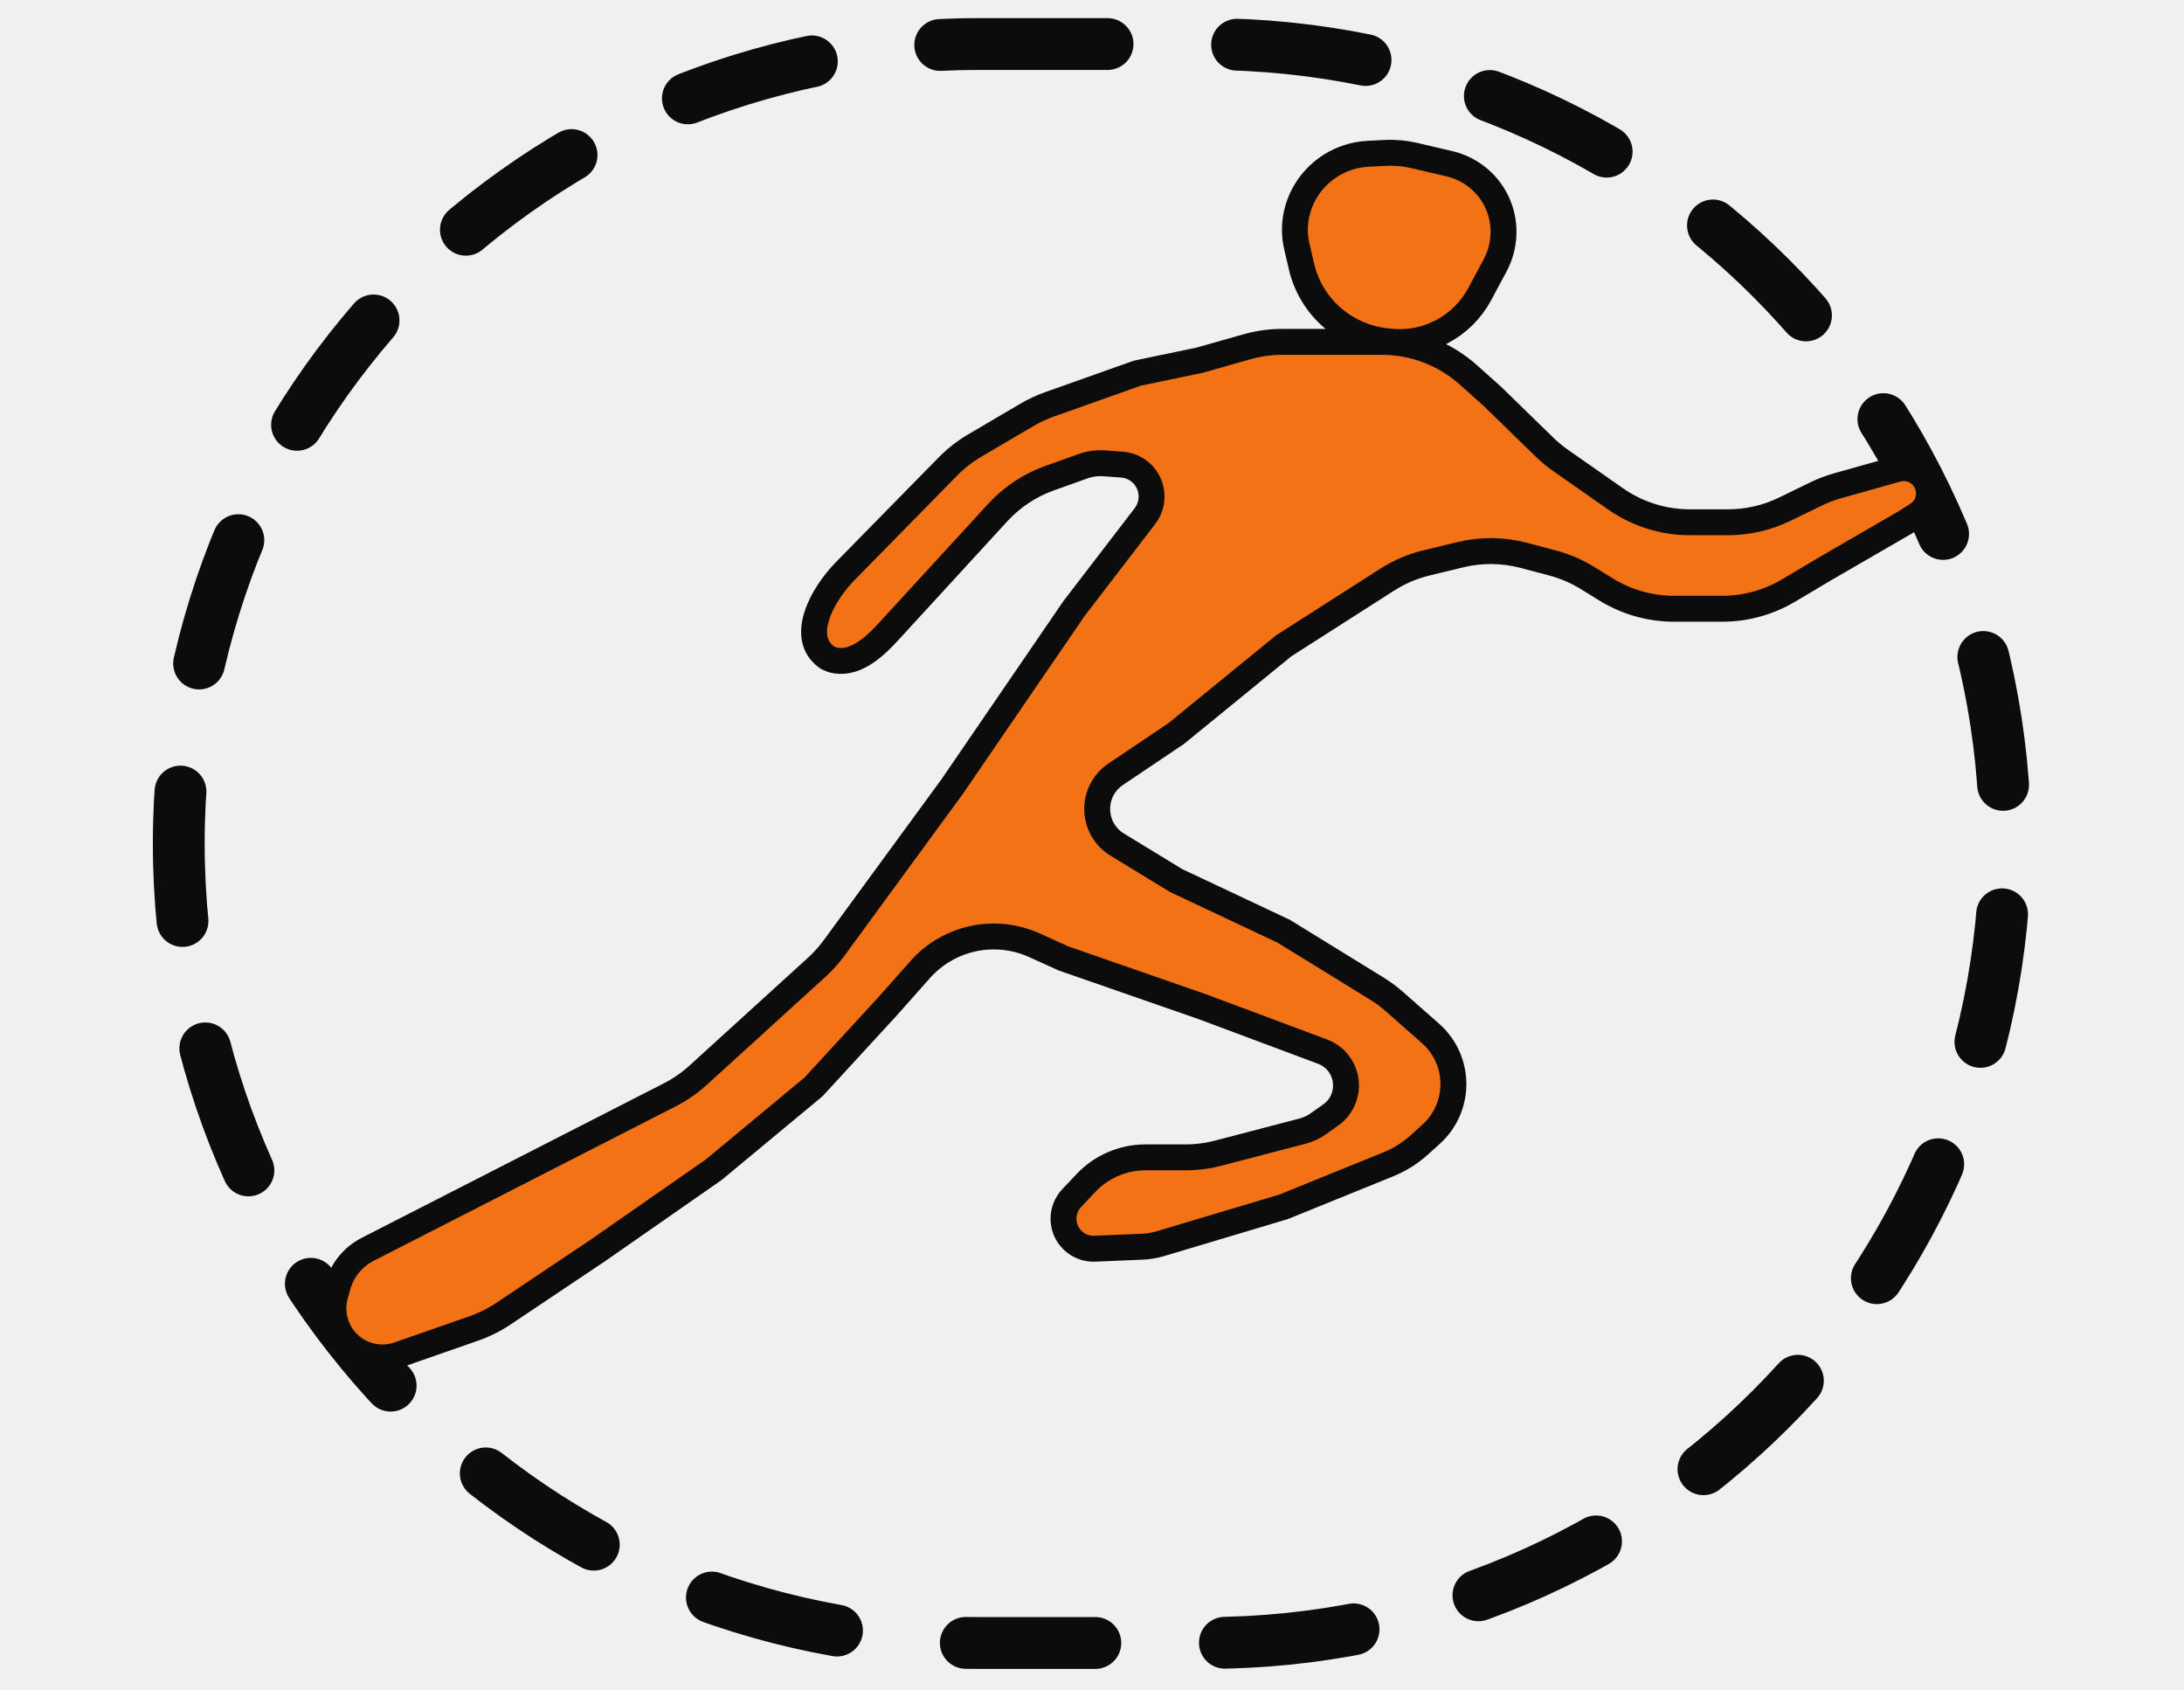
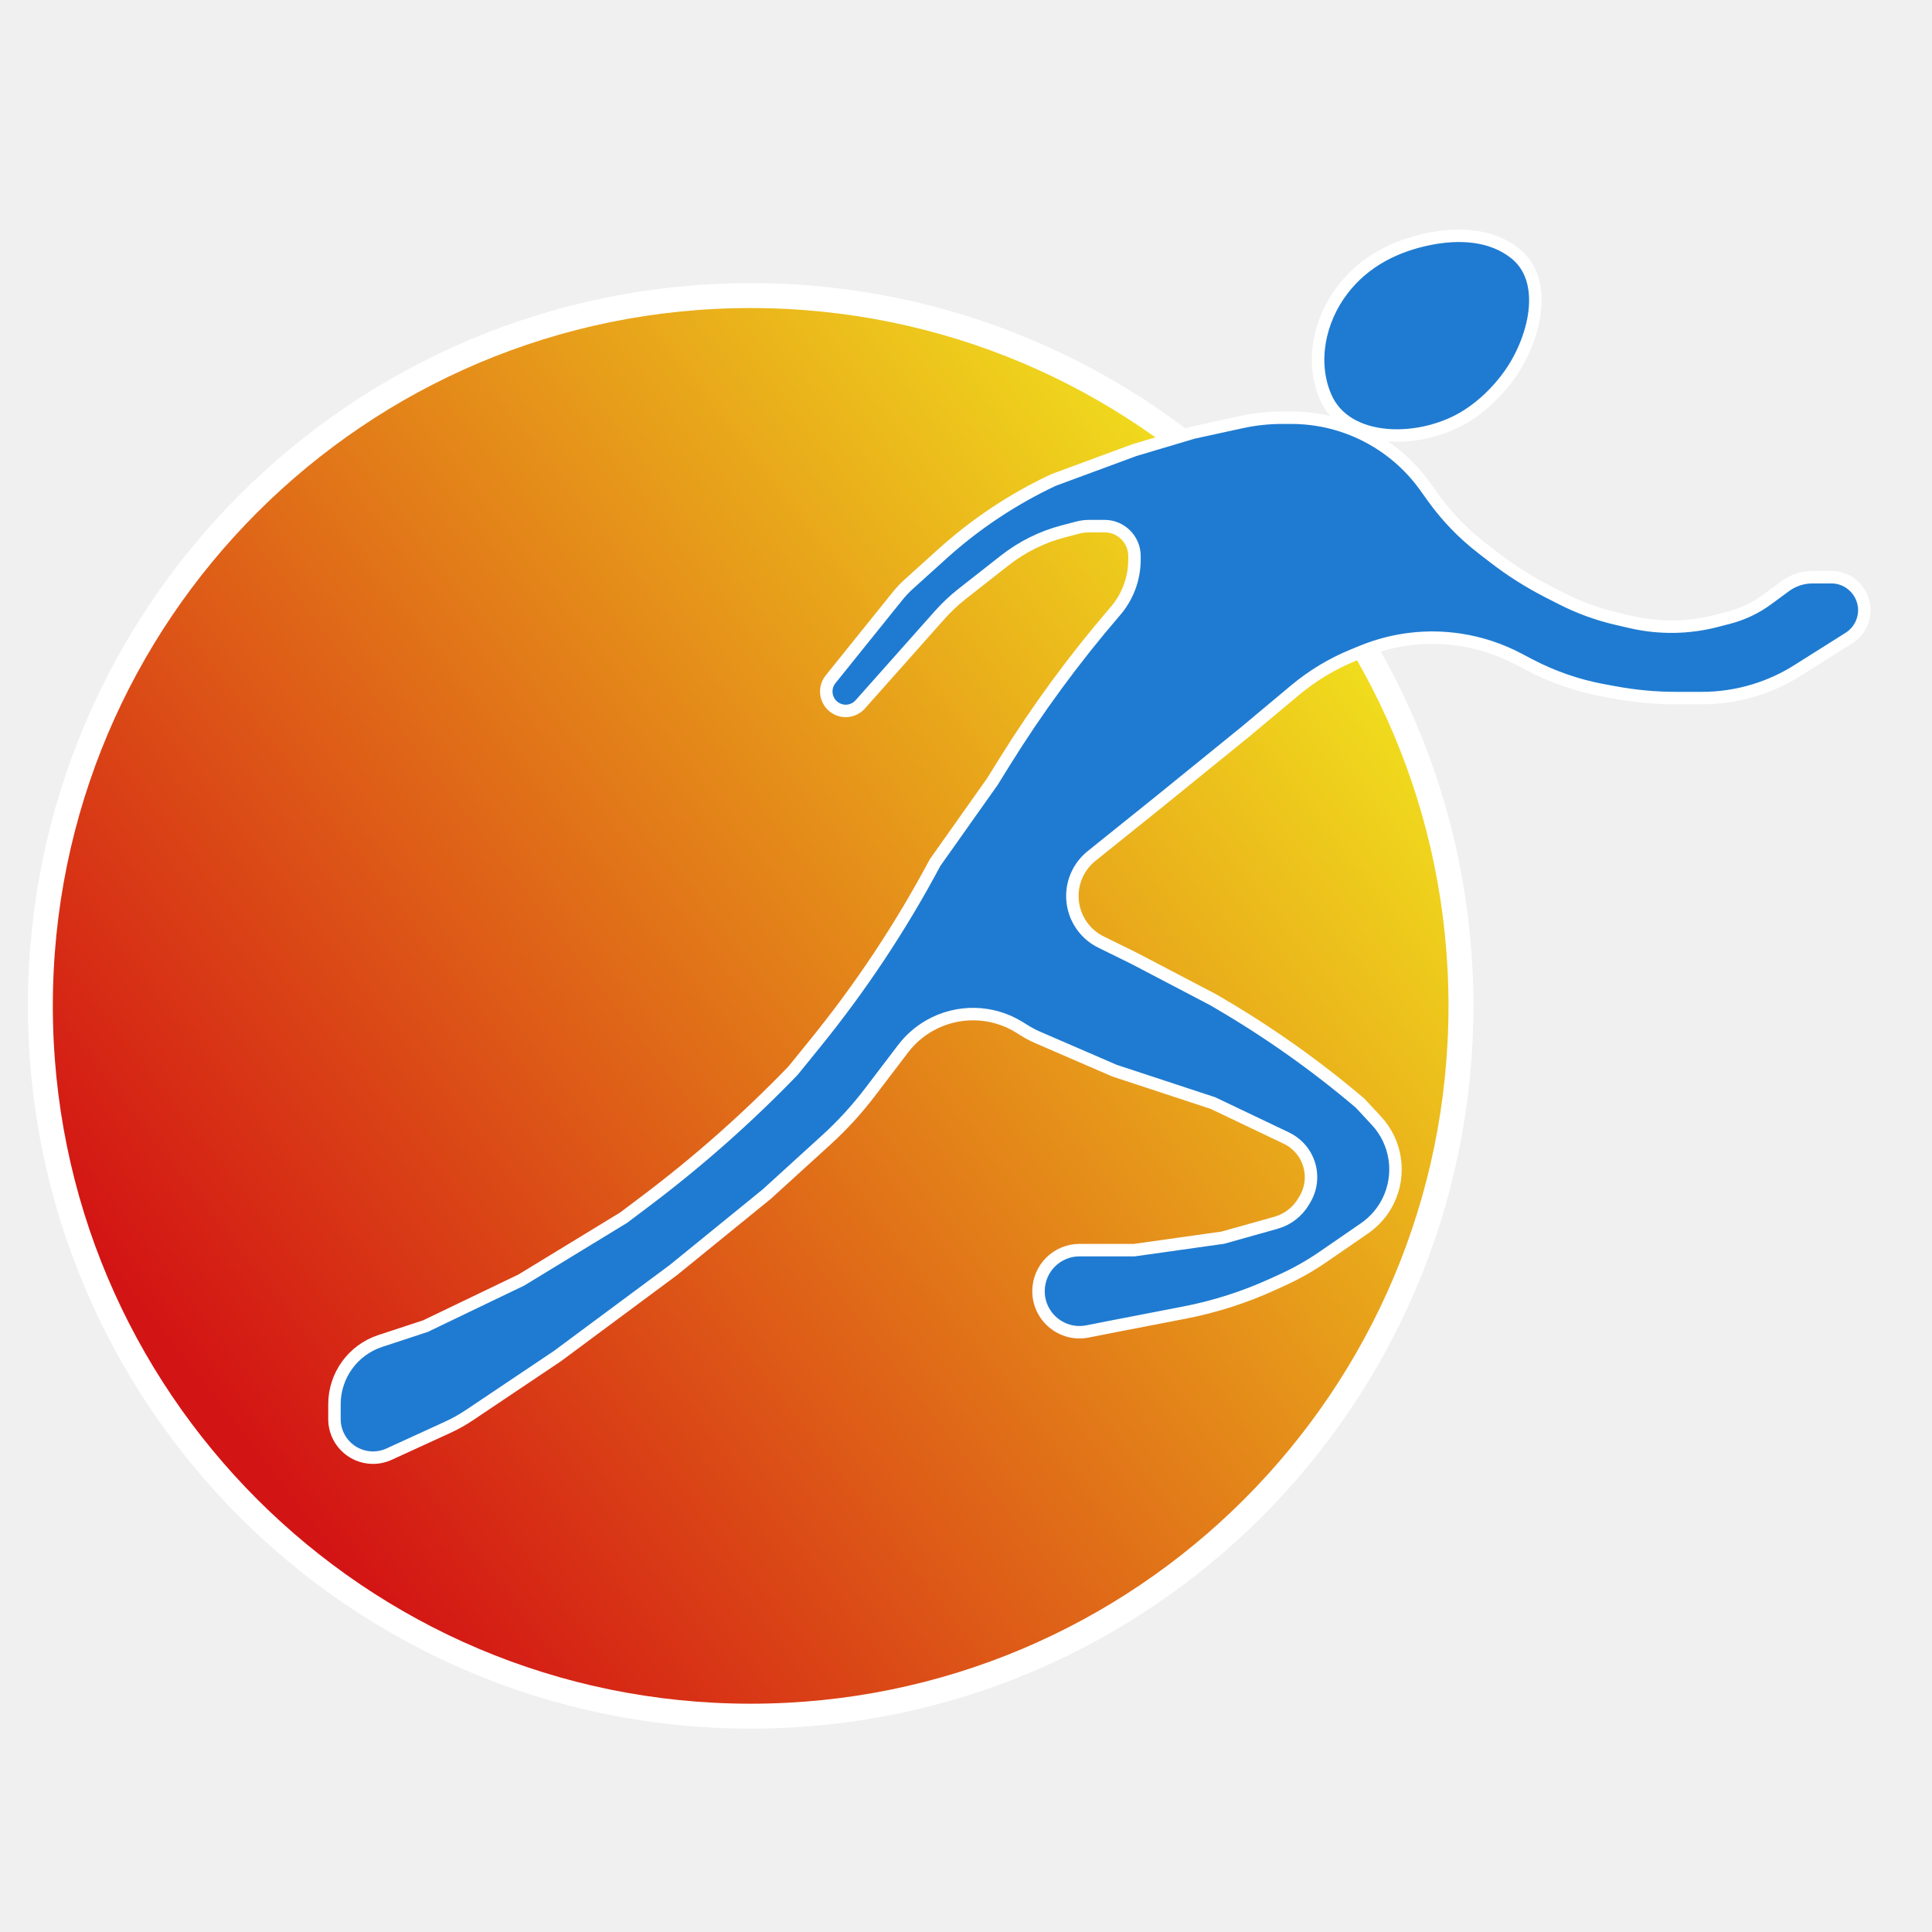
- <svg xmlns="http://www.w3.org/2000/svg" width="843" height="652" viewBox="0 0 843 652" fill="none">
-   <rect x="69" y="17" width="705" height="617" rx="308.5" stroke="#0C0C0C" stroke-width="20" stroke-miterlimit="1.643" stroke-linecap="round" stroke-dasharray="50 50" />
-   <path d="M258.552 422.47L141.925 482.095C136.239 485.001 132.038 490.166 130.349 496.324L129.364 499.913C126.656 509.787 132.299 520.023 142.094 523.004C145.932 524.172 150.041 524.089 153.828 522.768L182.96 512.604C186.97 511.205 190.786 509.301 194.315 506.938L231 482.366L275.5 451.375L314 419.429L342.5 388.437L355.199 374.126C357.719 371.286 360.65 368.841 363.896 366.871C374.6 360.376 387.82 359.578 399.227 364.741L410.5 369.842L464 388.437L510.493 405.806C511.823 406.303 513.07 407 514.189 407.873C521.562 413.626 521.289 424.864 513.645 430.252L508.726 433.719C506.923 434.99 504.907 435.926 502.773 436.483L470.212 444.985C466.087 446.061 461.843 446.607 457.58 446.607H442.148C433.437 446.607 425.111 450.197 419.132 456.532L413.66 462.33C411.631 464.481 410.5 467.326 410.5 470.283C410.5 476.872 415.989 482.135 422.573 481.858L440.862 481.089C443.278 480.987 445.672 480.585 447.988 479.892L495.5 465.678L535.953 449.263C540.284 447.506 544.275 445.005 547.746 441.874L552.397 437.679C557.874 432.739 561 425.708 561 418.332C561 410.846 557.78 403.721 552.16 398.774L538.197 386.484C536.07 384.611 533.787 382.922 531.373 381.436L495.5 359.353L454 339.804L431.23 325.922C426.429 322.995 423.5 317.779 423.5 312.156C423.5 306.788 426.172 301.771 430.628 298.776L454 283.065L495.5 249.213L535.457 223.676C540.12 220.696 545.245 218.51 550.624 217.209L563.665 214.054C571.76 212.095 580.216 212.19 588.265 214.329L599.367 217.279C604.097 218.536 608.616 220.48 612.781 223.05L619.929 227.461C627.821 232.33 636.911 234.909 646.184 234.909H664.775C673.759 234.909 682.577 232.488 690.302 227.902L705 219.175L735.5 201.533L740.095 198.575C746.657 194.352 745.835 184.512 738.664 181.435C736.617 180.557 734.33 180.407 732.185 181.01L709.293 187.452C706.437 188.255 703.658 189.312 700.988 190.608L688.846 196.507C682.038 199.815 674.567 201.533 666.998 201.533H652.248C641.998 201.533 631.995 198.383 623.594 192.508L602.329 177.637C600.113 176.088 598.027 174.361 596.09 172.474L576 152.9L566.727 144.622C557.564 136.442 545.711 131.921 533.429 131.921H494.943C490.336 131.921 485.752 132.557 481.32 133.812L463 139L439 144L405.001 156.07C402.007 157.133 399.122 158.479 396.383 160.089L376.203 171.956C372.418 174.182 368.942 176.897 365.865 180.031L326.259 220.382C317.189 229.622 308.56 245.846 319 253.504C319.626 253.963 320.355 254.298 321.149 254.535C329.35 256.979 337.038 250.193 342.824 243.888L385.121 197.791C390.624 191.794 397.507 187.231 405.173 184.498L418.107 179.888C420.674 178.973 423.404 178.598 426.123 178.789L432.994 179.271C439.475 179.725 444.5 185.115 444.5 191.612C444.5 194.335 443.601 196.983 441.943 199.143L414.5 234.909L367.5 303.568L321.975 365.777C319.997 368.48 317.752 370.978 315.274 373.232L269.441 414.934C266.162 417.917 262.5 420.452 258.552 422.47Z" fill="#F27215" stroke="#0C0C0C" stroke-width="10" />
-   <path d="M500.557 95.078L502.351 102.798C505.981 118.419 519.118 129.948 535.252 131.675L536.639 131.823C543.377 132.544 550.218 131.258 556.291 128.129C562.591 124.883 567.762 119.809 571.097 113.601L577.04 102.538C581.271 94.663 581.459 85.329 577.546 77.451C573.971 70.254 567.351 65.038 559.441 63.185L545.943 60.023C542.233 59.154 538.406 58.813 534.578 59.01L527.971 59.349C517.554 59.885 508.114 65.891 503.224 75.094C499.944 81.268 498.997 88.362 500.557 95.078Z" fill="#F27215" stroke="#0C0C0C" stroke-width="10" />
+ <svg xmlns="http://www.w3.org/2000/svg" width="1024" height="1024" viewBox="0 0 1024 1024" fill="none">
+   <rect x="21.395" y="156.665" width="752.939" height="752.939" rx="376.47" fill="url(#paint0_linear_207_16)" stroke="white" stroke-width="13.21" />
+   <path d="M225.481 702.876L201.537 710.748C187.055 715.51 177.267 729.032 177.267 744.276V752.146C177.267 758.922 180.624 765.258 186.231 769.062C192.147 773.077 199.729 773.709 206.228 770.73L237.351 756.466C241.32 754.647 245.135 752.511 248.761 750.079L295.491 718.728L356.915 673.155L406.451 632.866L437.979 604.161C446.444 596.455 454.191 587.995 461.124 578.886L478.649 555.863C482.435 550.889 487.183 546.728 492.611 543.626C507.481 535.129 525.814 535.472 540.355 544.52L543.183 546.28C545.372 547.642 547.659 548.84 550.024 549.864L590.723 567.479L642.9 584.652L681.808 603.208C684.465 604.475 686.853 606.242 688.842 608.411C695.68 615.871 696.821 626.932 691.649 635.63L690.913 636.868C687.65 642.355 682.403 646.377 676.257 648.103L648.184 655.983L601.29 662.588H572.192C560.175 662.588 550.434 672.329 550.434 684.346C550.434 698.049 562.947 708.34 576.392 705.695L590.723 702.876L627.808 695.699C643.976 692.569 659.714 687.525 674.689 680.672L680.013 678.235C687.4 674.855 694.479 670.839 701.17 666.232L723.216 651.053C728.584 647.357 732.909 642.341 735.776 636.488C742.69 622.371 740.187 605.454 729.481 593.945L720.836 584.652C697.544 564.875 672.566 547.176 646.188 531.754L642.9 529.832L601.29 508.037L583.579 499.317C569.785 492.527 564.353 475.665 571.588 462.099C573.319 458.854 575.689 455.993 578.557 453.69L614.5 424.817L660.072 387.831L686.387 365.83C695.648 358.088 706.049 351.823 717.224 347.259L722.174 345.237C738.586 338.534 756.51 336.417 774.032 339.113C784.727 340.758 795.075 344.167 804.654 349.2L810.607 352.327C822.901 358.787 836.099 363.355 849.756 365.876L855.932 367.016C866.678 369 877.582 369.998 888.509 369.998H902.029C911.514 369.998 920.945 368.58 930.01 365.791C938.031 363.323 945.69 359.804 952.788 355.327L979.969 338.182C983.247 336.115 985.744 333.017 987.068 329.375C991.212 317.98 982.773 305.932 970.648 305.932H960.695C955.477 305.932 950.396 307.602 946.195 310.697L936.806 317.616C930.7 322.115 923.796 325.414 916.46 327.338L909.968 329.041C895.063 332.95 879.431 333.174 864.421 329.693L856.778 327.921C846.765 325.599 837.071 322.068 827.911 317.404L820.757 313.762C810.526 308.554 800.806 302.397 791.725 295.372L785.386 290.468C775.43 282.766 766.654 273.649 759.338 263.406L755.425 257.928C750.013 250.351 743.423 243.69 735.906 238.196C720.964 227.277 702.936 221.392 684.429 221.392H679.646C672.342 221.392 665.06 222.177 657.924 223.734L632.332 229.317L601.29 238.564L558.36 254.415C536.902 264.487 517.054 277.679 499.459 293.563L481.744 309.556C479.546 311.54 477.51 313.696 475.654 316.003L440.221 360.04C436.102 365.16 437.763 372.775 443.64 375.714C447.807 377.797 452.853 376.825 455.948 373.343L498.005 326.029C501.688 321.886 505.734 318.081 510.095 314.659L532.551 297.04C541.733 289.835 552.296 284.592 563.587 281.635L571.222 279.635C573.206 279.116 575.249 278.853 577.3 278.853H585.439C594.193 278.853 601.29 285.95 601.29 294.704V296.631C601.29 306.877 597.53 316.767 590.723 324.425C569.18 349.486 549.611 376.178 532.192 404.261L525.996 414.25L495.615 457.18C477.603 491.006 456.381 523.022 432.24 552.784L420.321 567.479C396.141 592.538 370.021 615.65 342.205 636.598L330.496 645.415L276.338 678.439L225.481 702.876Z" fill="#1F7BD1" stroke="white" stroke-width="6.605" />
+   <path d="M798.764 200.437C792.945 208.113 786.24 214.588 778.33 219.783C766.179 227.764 749.788 231.872 735.067 230.611C720.354 229.352 707.961 222.843 702.559 210.298C694.666 191.97 699.155 169.812 711.577 153.592C723.314 138.267 739.731 130.35 756.85 126.774C773.434 123.311 790.597 124.355 803.075 134.326C811.964 141.429 814.837 152.62 813.406 165.038C811.975 177.463 806.255 190.555 798.764 200.437Z" fill="#1F7BD1" stroke="white" stroke-width="6.605" />
+   <defs>
+     <linearGradient id="paint0_linear_207_16" x1="702.343" y1="336.314" x2="138.299" y2="774.207" gradientUnits="userSpaceOnUse">
+       <stop stop-color="#F0DB1D" />
+       <stop offset="1" stop-color="#D31414" />
+     </linearGradient>
+   </defs>
</svg>
